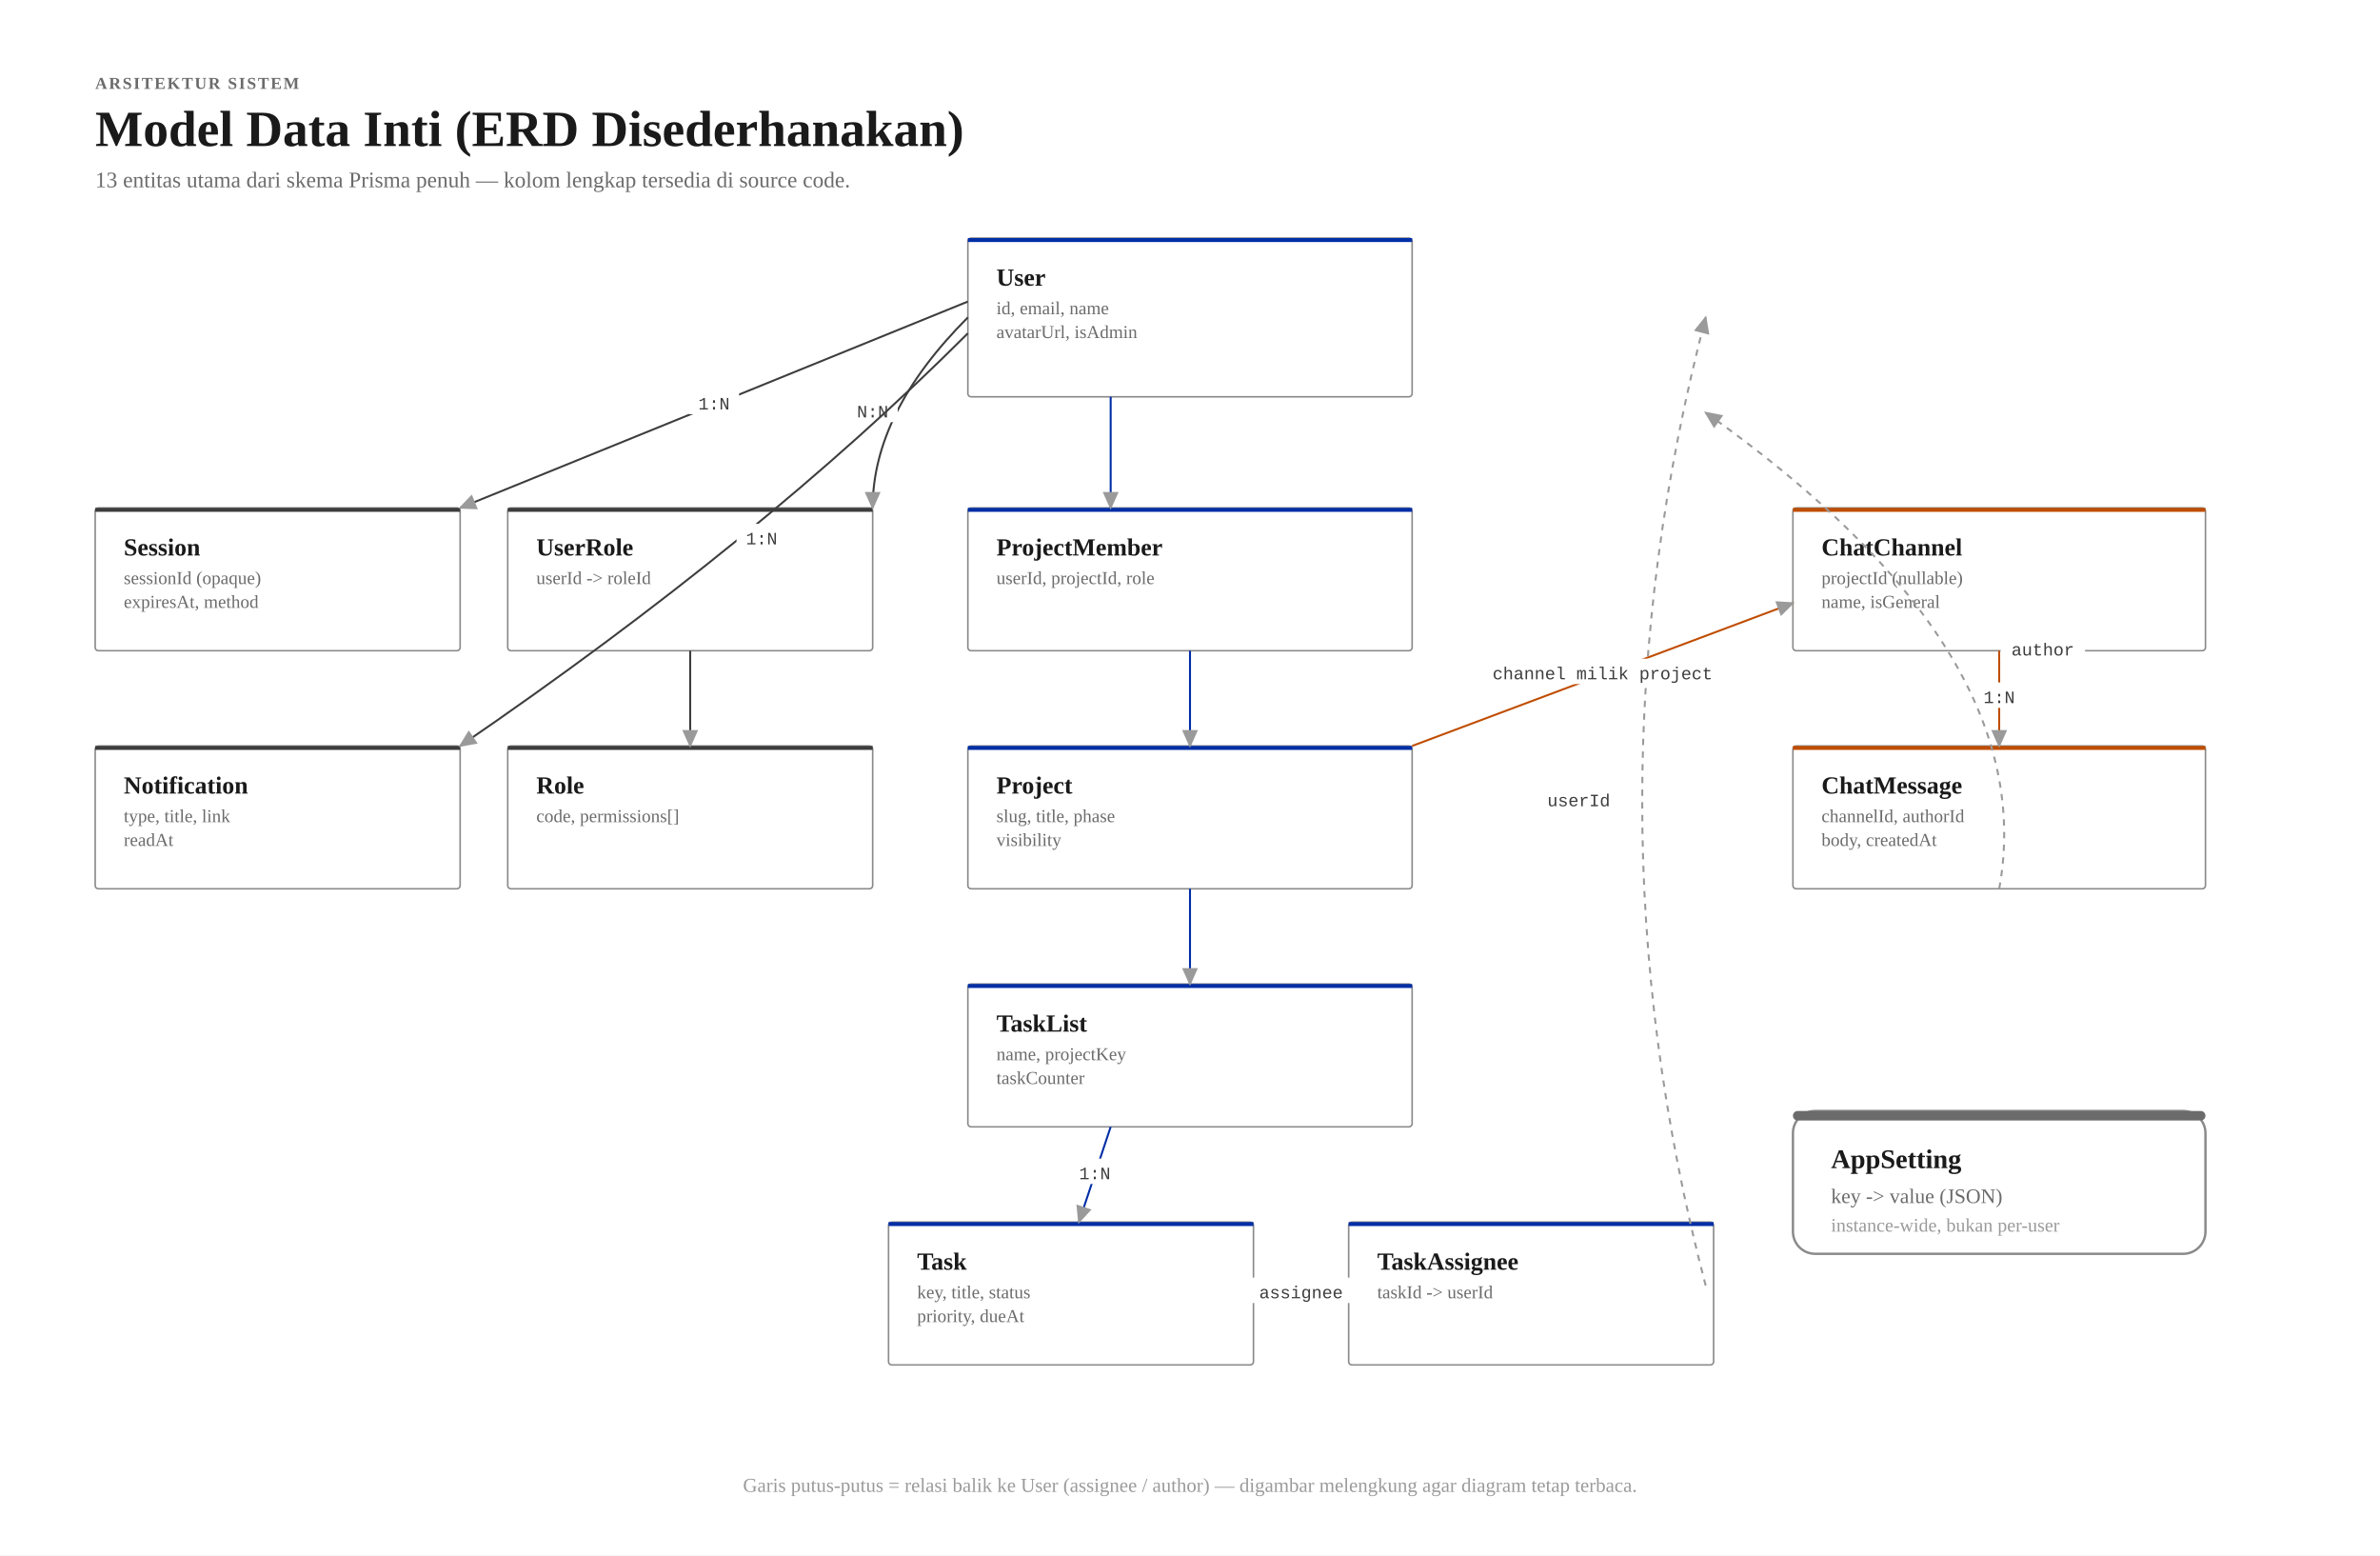
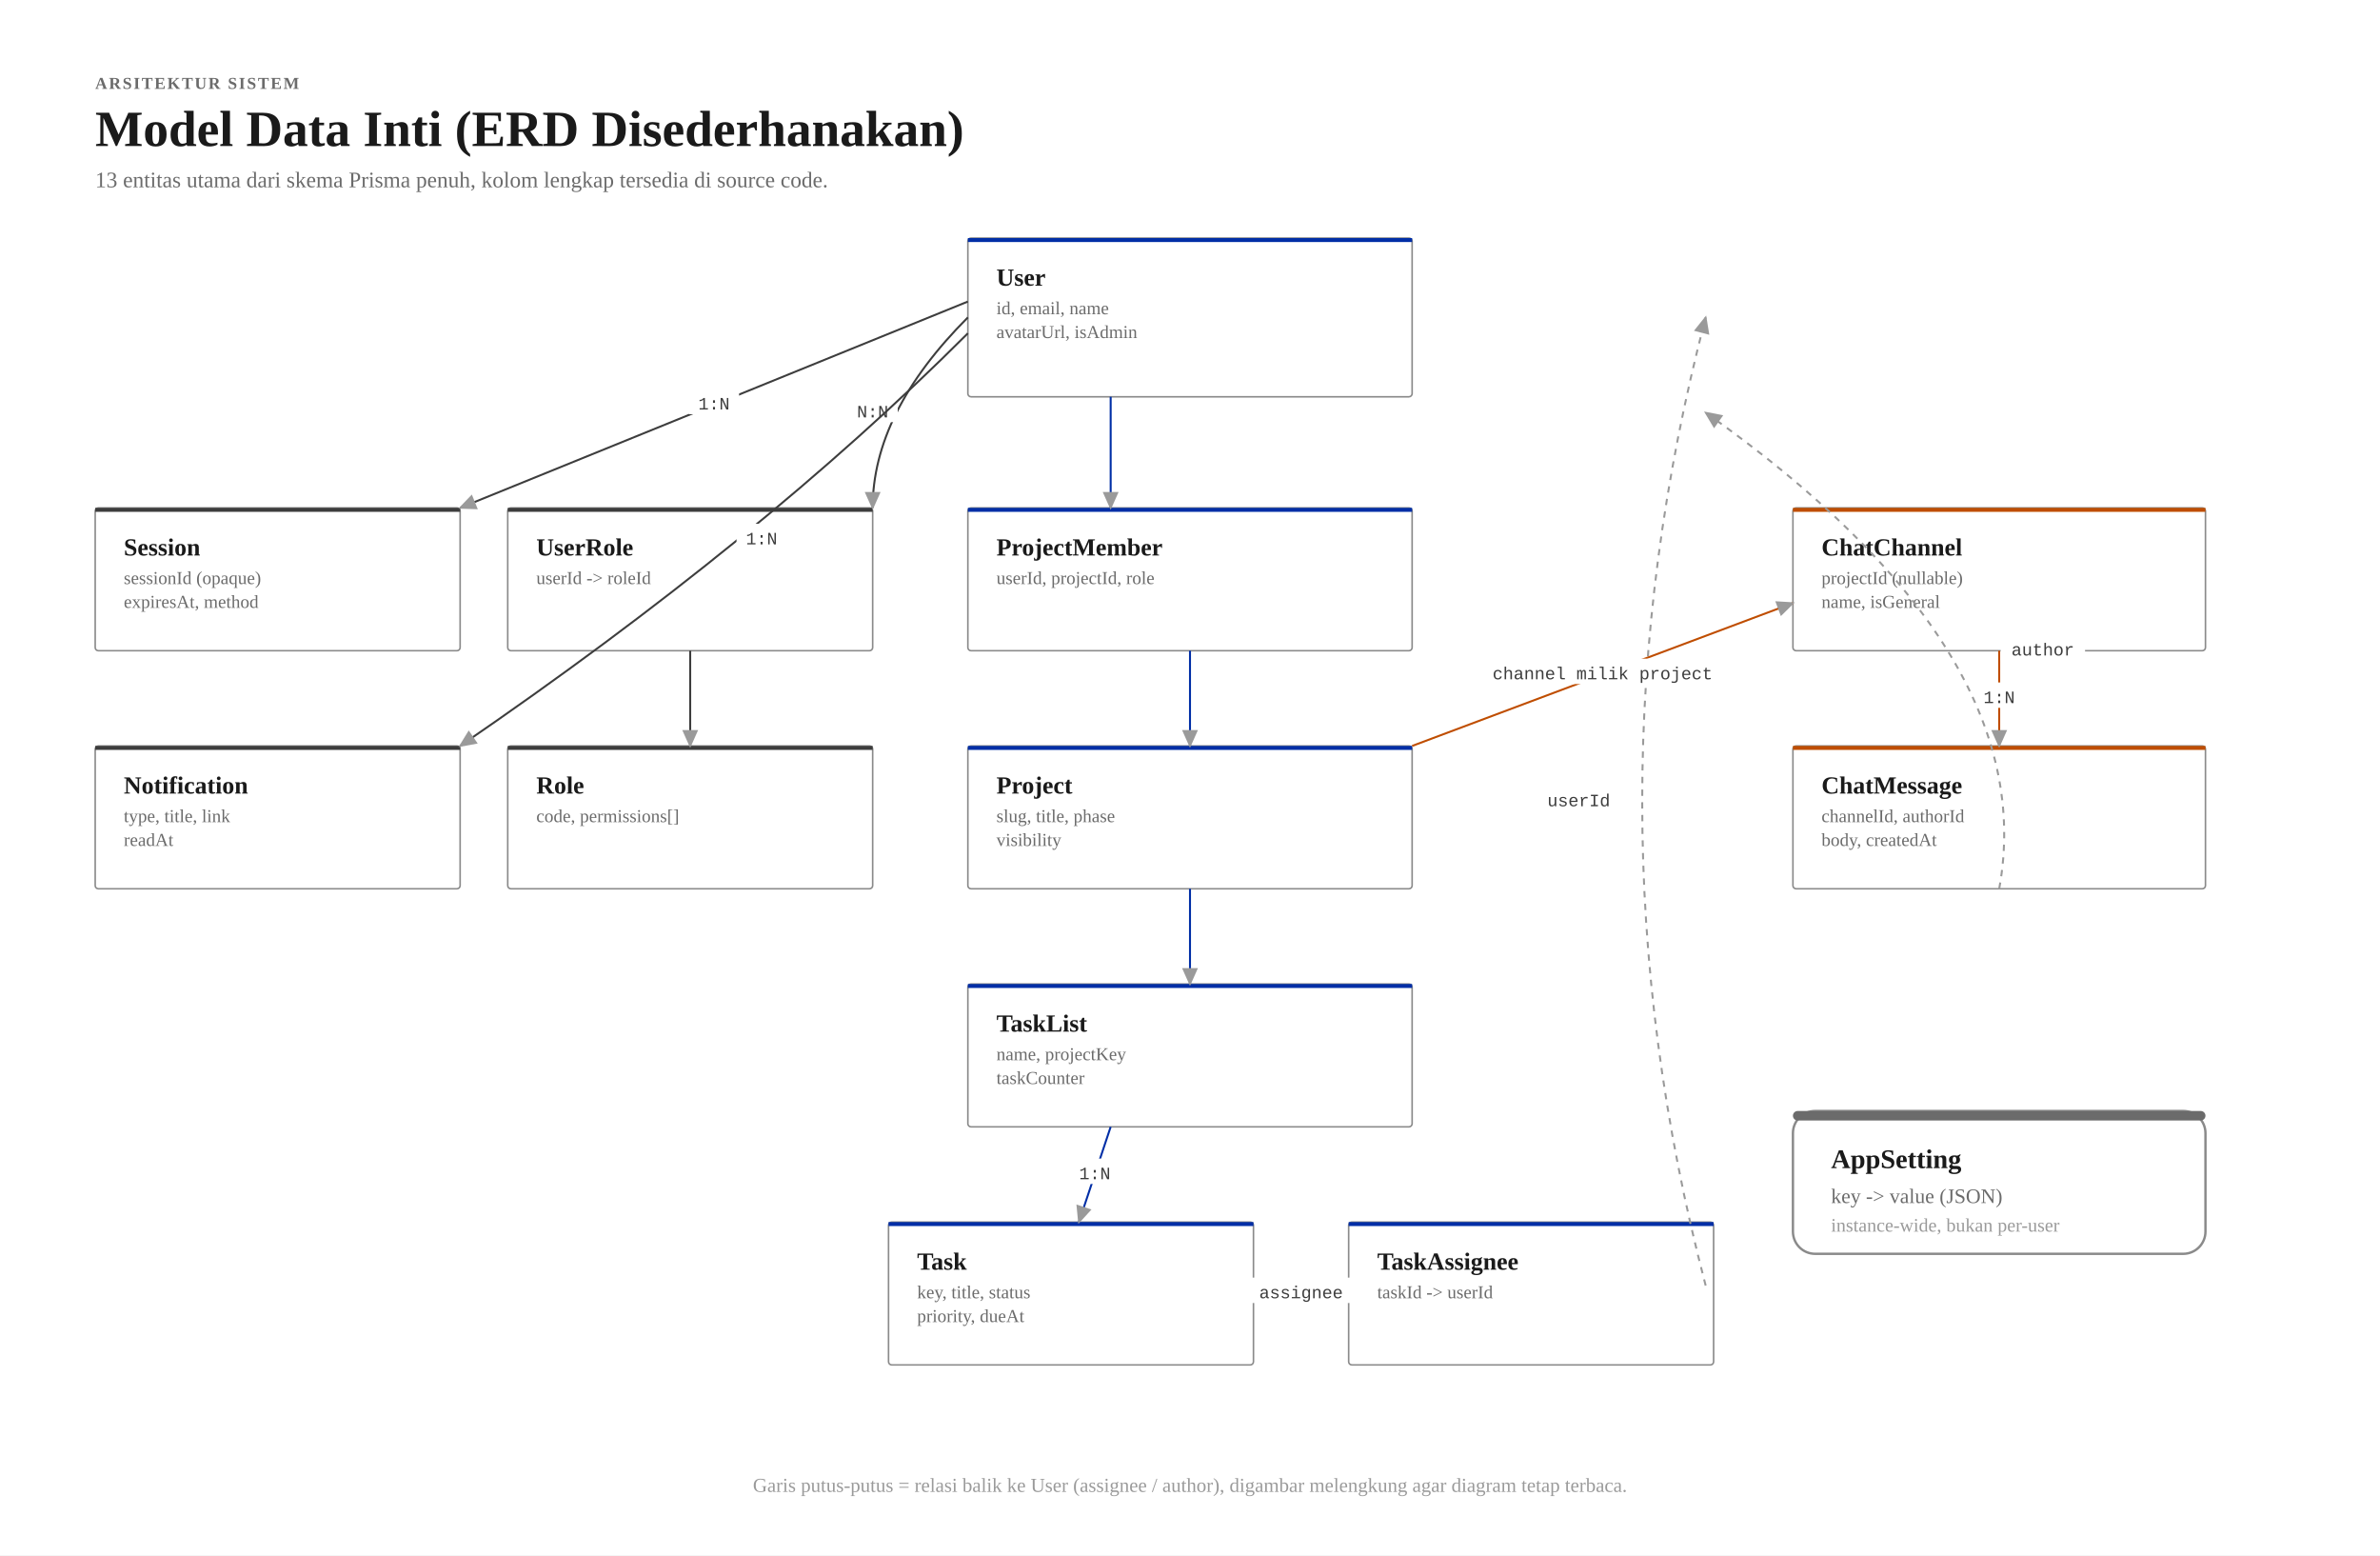
<svg xmlns="http://www.w3.org/2000/svg" width="1500" height="980" viewBox="0 0 1500 980">
  <rect width="1500" height="980" fill="#ffffff" />
  <defs>
    <marker id="arrowhead" markerWidth="9" markerHeight="8" refX="8" refY="4" orient="auto">
      <path d="M0,0 L9,4 L0,8 z" fill="#9a9a9a" />
    </marker>
  </defs>
  <text x="60" y="56" font-family="Times New Roman" font-size="10.5" font-weight="700" fill="#6b6b6b" text-anchor="start" letter-spacing="0.1em">ARSITEKTUR SISTEM</text>
  <text x="60" y="92" font-family="Times New Roman" font-size="32" font-weight="700" fill="#1a1a1a" text-anchor="start">Model Data Inti (ERD Disederhanakan)</text>
-   <text x="60" y="118" font-family="Times New Roman" font-size="14" font-weight="400" fill="#6b6b6b" text-anchor="start">13 entitas utama dari skema Prisma penuh — kolom lengkap tersedia di source code.</text>
+   <text x="60" y="118" font-family="Times New Roman" font-size="14" font-weight="400" fill="#6b6b6b" text-anchor="start">13 entitas utama dari skema Prisma penuh, kolom lengkap tersedia di source code.</text>
  <rect x="610" y="150" width="280" height="100" rx="2" fill="#ffffff" stroke="#8a8a8a" stroke-width="1" />
  <rect x="610" y="150" width="280" height="2.5" fill="#002EA6" />
  <text x="628" y="180" font-family="Times New Roman" font-size="15.5" font-weight="700" fill="#1a1a1a" text-anchor="start">User</text>
  <text x="628" y="198" font-family="Times New Roman" font-size="11.5" font-weight="400" fill="#6b6b6b" text-anchor="start">id, email, name</text>
  <text x="628" y="213" font-family="Times New Roman" font-size="11.5" font-weight="400" fill="#6b6b6b" text-anchor="start">avatarUrl, isAdmin</text>
  <rect x="60" y="320" width="230" height="90" rx="2" fill="#ffffff" stroke="#8a8a8a" stroke-width="1" />
  <rect x="60" y="320" width="230" height="2.5" fill="#3d3d3d" />
  <text x="78" y="350" font-family="Times New Roman" font-size="15.5" font-weight="700" fill="#1a1a1a" text-anchor="start">Session</text>
  <text x="78" y="368" font-family="Times New Roman" font-size="11.5" font-weight="400" fill="#6b6b6b" text-anchor="start">sessionId (opaque)</text>
  <text x="78" y="383" font-family="Times New Roman" font-size="11.5" font-weight="400" fill="#6b6b6b" text-anchor="start">expiresAt, method</text>
  <rect x="320" y="320" width="230" height="90" rx="2" fill="#ffffff" stroke="#8a8a8a" stroke-width="1" />
  <rect x="320" y="320" width="230" height="2.5" fill="#3d3d3d" />
  <text x="338" y="350" font-family="Times New Roman" font-size="15.5" font-weight="700" fill="#1a1a1a" text-anchor="start">UserRole</text>
  <text x="338" y="368" font-family="Times New Roman" font-size="11.5" font-weight="400" fill="#6b6b6b" text-anchor="start">userId -&gt; roleId</text>
  <rect x="320" y="470" width="230" height="90" rx="2" fill="#ffffff" stroke="#8a8a8a" stroke-width="1" />
  <rect x="320" y="470" width="230" height="2.5" fill="#3d3d3d" />
  <text x="338" y="500" font-family="Times New Roman" font-size="15.5" font-weight="700" fill="#1a1a1a" text-anchor="start">Role</text>
  <text x="338" y="518" font-family="Times New Roman" font-size="11.5" font-weight="400" fill="#6b6b6b" text-anchor="start">code, permissions[]</text>
  <rect x="60" y="470" width="230" height="90" rx="2" fill="#ffffff" stroke="#8a8a8a" stroke-width="1" />
  <rect x="60" y="470" width="230" height="2.5" fill="#3d3d3d" />
  <text x="78" y="500" font-family="Times New Roman" font-size="15.5" font-weight="700" fill="#1a1a1a" text-anchor="start">Notification</text>
  <text x="78" y="518" font-family="Times New Roman" font-size="11.5" font-weight="400" fill="#6b6b6b" text-anchor="start">type, title, link</text>
  <text x="78" y="533" font-family="Times New Roman" font-size="11.5" font-weight="400" fill="#6b6b6b" text-anchor="start">readAt</text>
  <rect x="610" y="320" width="280" height="90" rx="2" fill="#ffffff" stroke="#8a8a8a" stroke-width="1" />
  <rect x="610" y="320" width="280" height="2.5" fill="#002EA6" />
  <text x="628" y="350" font-family="Times New Roman" font-size="15.5" font-weight="700" fill="#1a1a1a" text-anchor="start">ProjectMember</text>
  <text x="628" y="368" font-family="Times New Roman" font-size="11.5" font-weight="400" fill="#6b6b6b" text-anchor="start">userId, projectId, role</text>
  <rect x="610" y="470" width="280" height="90" rx="2" fill="#ffffff" stroke="#8a8a8a" stroke-width="1" />
  <rect x="610" y="470" width="280" height="2.5" fill="#002EA6" />
  <text x="628" y="500" font-family="Times New Roman" font-size="15.5" font-weight="700" fill="#1a1a1a" text-anchor="start">Project</text>
  <text x="628" y="518" font-family="Times New Roman" font-size="11.5" font-weight="400" fill="#6b6b6b" text-anchor="start">slug, title, phase</text>
  <text x="628" y="533" font-family="Times New Roman" font-size="11.5" font-weight="400" fill="#6b6b6b" text-anchor="start">visibility</text>
  <rect x="610" y="620" width="280" height="90" rx="2" fill="#ffffff" stroke="#8a8a8a" stroke-width="1" />
  <rect x="610" y="620" width="280" height="2.5" fill="#002EA6" />
  <text x="628" y="650" font-family="Times New Roman" font-size="15.5" font-weight="700" fill="#1a1a1a" text-anchor="start">TaskList</text>
  <text x="628" y="668" font-family="Times New Roman" font-size="11.5" font-weight="400" fill="#6b6b6b" text-anchor="start">name, projectKey</text>
  <text x="628" y="683" font-family="Times New Roman" font-size="11.5" font-weight="400" fill="#6b6b6b" text-anchor="start">taskCounter</text>
  <rect x="560" y="770" width="230" height="90" rx="2" fill="#ffffff" stroke="#8a8a8a" stroke-width="1" />
  <rect x="560" y="770" width="230" height="2.5" fill="#002EA6" />
  <text x="578" y="800" font-family="Times New Roman" font-size="15.5" font-weight="700" fill="#1a1a1a" text-anchor="start">Task</text>
  <text x="578" y="818" font-family="Times New Roman" font-size="11.5" font-weight="400" fill="#6b6b6b" text-anchor="start">key, title, status</text>
  <text x="578" y="833" font-family="Times New Roman" font-size="11.5" font-weight="400" fill="#6b6b6b" text-anchor="start">priority, dueAt</text>
  <rect x="850" y="770" width="230" height="90" rx="2" fill="#ffffff" stroke="#8a8a8a" stroke-width="1" />
  <rect x="850" y="770" width="230" height="2.5" fill="#002EA6" />
  <text x="868" y="800" font-family="Times New Roman" font-size="15.5" font-weight="700" fill="#1a1a1a" text-anchor="start">TaskAssignee</text>
  <text x="868" y="818" font-family="Times New Roman" font-size="11.5" font-weight="400" fill="#6b6b6b" text-anchor="start">taskId -&gt; userId</text>
  <rect x="1130" y="320" width="260" height="90" rx="2" fill="#ffffff" stroke="#8a8a8a" stroke-width="1" />
  <rect x="1130" y="320" width="260" height="2.5" fill="#BF4D00" />
  <text x="1148" y="350" font-family="Times New Roman" font-size="15.5" font-weight="700" fill="#1a1a1a" text-anchor="start">ChatChannel</text>
  <text x="1148" y="368" font-family="Times New Roman" font-size="11.5" font-weight="400" fill="#6b6b6b" text-anchor="start">projectId (nullable)</text>
  <text x="1148" y="383" font-family="Times New Roman" font-size="11.5" font-weight="400" fill="#6b6b6b" text-anchor="start">name, isGeneral</text>
  <rect x="1130" y="470" width="260" height="90" rx="2" fill="#ffffff" stroke="#8a8a8a" stroke-width="1" />
  <rect x="1130" y="470" width="260" height="2.5" fill="#BF4D00" />
  <text x="1148" y="500" font-family="Times New Roman" font-size="15.5" font-weight="700" fill="#1a1a1a" text-anchor="start">ChatMessage</text>
  <text x="1148" y="518" font-family="Times New Roman" font-size="11.5" font-weight="400" fill="#6b6b6b" text-anchor="start">channelId, authorId</text>
  <text x="1148" y="533" font-family="Times New Roman" font-size="11.5" font-weight="400" fill="#6b6b6b" text-anchor="start">body, createdAt</text>
  <rect x="1130" y="700" width="260" height="90" rx="14" fill="#ffffff" stroke="#8a8a8a" stroke-width="1.5" />
  <rect x="1130" y="700" width="260" height="6" rx="3" fill="#6b6b6b" />
  <text x="1154" y="736" font-family="Times New Roman" font-size="17" font-weight="700" fill="#1a1a1a" text-anchor="start">AppSetting</text>
  <text x="1154" y="758" font-family="Times New Roman" font-size="13" font-weight="400" fill="#6b6b6b" text-anchor="start">key -&gt; value (JSON)</text>
  <text x="1154" y="776" font-family="Times New Roman" font-size="12" font-weight="400" fill="#9a9a9a" text-anchor="start">instance-wide, bukan per-user</text>
  <line x1="700" y1="250" x2="700" y2="320" stroke="#002EA6" stroke-width="1.25" marker-end="url(#arrowhead)" />
  <line x1="750" y1="410" x2="750" y2="470" stroke="#002EA6" stroke-width="1.25" marker-end="url(#arrowhead)" />
  <line x1="750" y1="560" x2="750" y2="620" stroke="#002EA6" stroke-width="1.25" marker-end="url(#arrowhead)" />
  <line x1="700" y1="710" x2="680" y2="770" stroke="#002EA6" stroke-width="1.25" marker-end="url(#arrowhead)" />
  <rect x="674.2" y="730.0" width="31.6" height="16" fill="#ffffff" />
  <text x="690.0" y="743.0" font-family="Courier New" font-size="11" font-weight="400" fill="#3d3d3d" text-anchor="middle">1:N</text>
  <line x1="790" y1="815" x2="850" y2="815" stroke="#002EA6" stroke-width="1.25" marker-end="url(#arrowhead)" />
  <rect x="786.2" y="805.0" width="67.6" height="16" fill="#ffffff" />
  <text x="820.0" y="818.0" font-family="Courier New" font-size="11" font-weight="400" fill="#3d3d3d" text-anchor="middle">assignee</text>
  <path d="M 1075 810 Q 995.0 505.0 1075 200" fill="none" stroke="#9a9a9a" stroke-width="1.25" stroke-dasharray="4,4" marker-end="url(#arrowhead)" />
  <rect x="968.4" y="495.0" width="53.2" height="16" fill="#ffffff" />
  <text x="995.0" y="508.0" font-family="Courier New" font-size="11" font-weight="400" fill="#3d3d3d" text-anchor="middle">userId</text>
  <line x1="610" y1="190" x2="290" y2="320" stroke="#3d3d3d" stroke-width="1.25" marker-end="url(#arrowhead)" />
  <rect x="434.2" y="245.0" width="31.6" height="16" fill="#ffffff" />
  <text x="450.0" y="258.0" font-family="Courier New" font-size="11" font-weight="400" fill="#3d3d3d" text-anchor="middle">1:N</text>
  <path d="M 610 200 Q 550.0 260.0 550 320" fill="none" stroke="#3d3d3d" stroke-width="1.25" marker-end="url(#arrowhead)" />
  <rect x="534.2" y="250.0" width="31.6" height="16" fill="#ffffff" />
  <text x="550.0" y="263.0" font-family="Courier New" font-size="11" font-weight="400" fill="#3d3d3d" text-anchor="middle">N:N</text>
  <line x1="435" y1="410" x2="435" y2="470" stroke="#3d3d3d" stroke-width="1.25" marker-end="url(#arrowhead)" />
  <path d="M 610 210 Q 480.0 340.0 290 470" fill="none" stroke="#3d3d3d" stroke-width="1.25" marker-end="url(#arrowhead)" />
  <rect x="464.2" y="330.0" width="31.6" height="16" fill="#ffffff" />
  <text x="480.0" y="343.0" font-family="Courier New" font-size="11" font-weight="400" fill="#3d3d3d" text-anchor="middle">1:N</text>
  <line x1="890" y1="470" x2="1130" y2="380" stroke="#BF4D00" stroke-width="1.25" marker-end="url(#arrowhead)" />
  <rect x="929.4" y="415.0" width="161.2" height="16" fill="#ffffff" />
  <text x="1010.0" y="428.0" font-family="Courier New" font-size="11" font-weight="400" fill="#3d3d3d" text-anchor="middle">channel milik project</text>
  <line x1="1260" y1="410" x2="1260" y2="470" stroke="#BF4D00" stroke-width="1.25" marker-end="url(#arrowhead)" />
  <rect x="1244.2" y="430.0" width="31.6" height="16" fill="#ffffff" />
  <text x="1260.0" y="443.0" font-family="Courier New" font-size="11" font-weight="400" fill="#3d3d3d" text-anchor="middle">1:N</text>
  <path d="M 1260 560 Q 1287.5 410.0 1075 260" fill="none" stroke="#9a9a9a" stroke-width="1.25" stroke-dasharray="4,4" marker-end="url(#arrowhead)" />
  <rect x="1260.9" y="400.0" width="53.2" height="16" fill="#ffffff" />
  <text x="1287.5" y="413.0" font-family="Courier New" font-size="11" font-weight="400" fill="#3d3d3d" text-anchor="middle">author</text>
-   <text x="750" y="940" font-family="Times New Roman" font-size="12.5" font-weight="400" fill="#9a9a9a" text-anchor="middle">Garis putus-putus = relasi balik ke User (assignee / author) — digambar melengkung agar diagram tetap terbaca.</text>
+   <text x="750" y="940" font-family="Times New Roman" font-size="12.5" font-weight="400" fill="#9a9a9a" text-anchor="middle">Garis putus-putus = relasi balik ke User (assignee / author), digambar melengkung agar diagram tetap terbaca.</text>
</svg>
